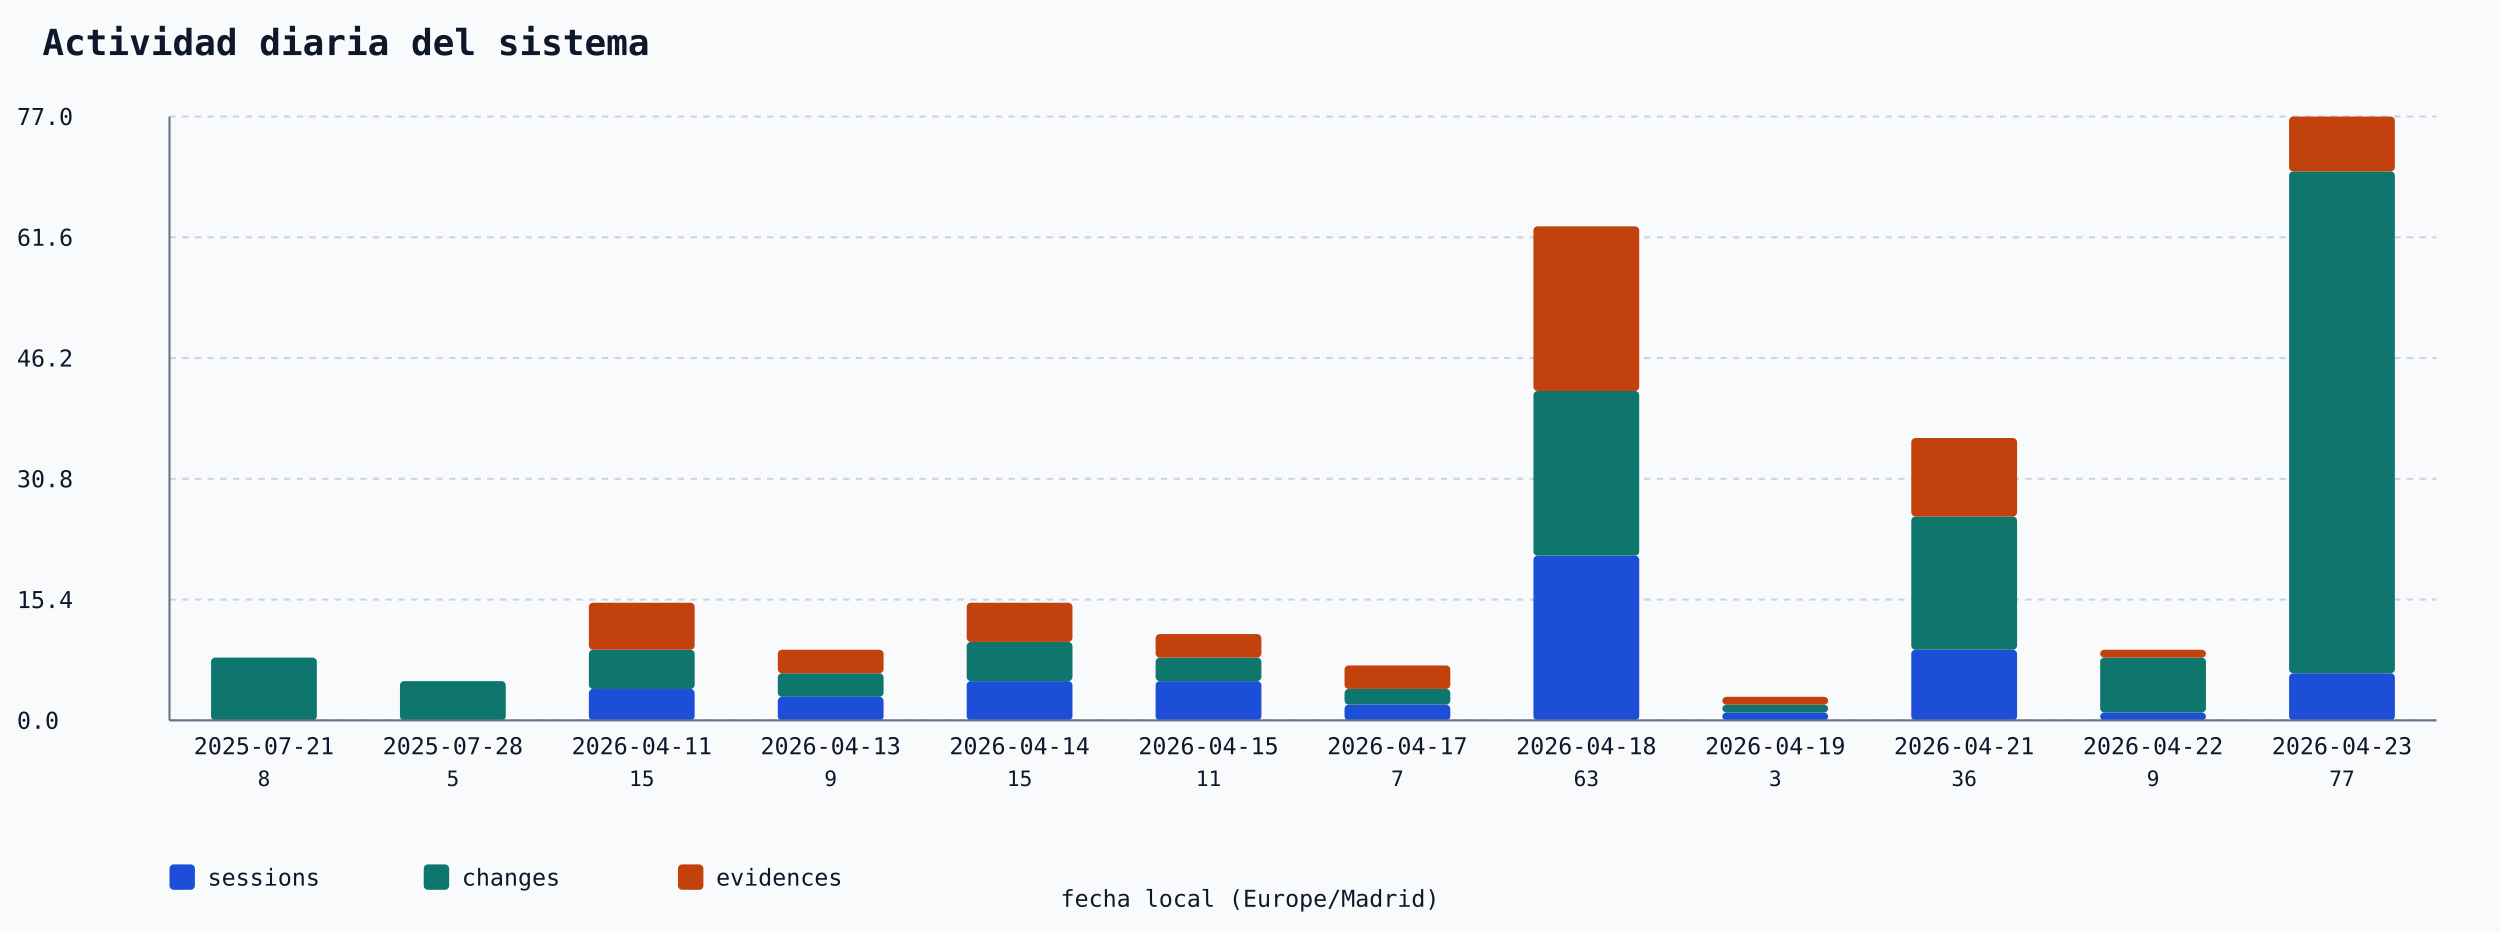
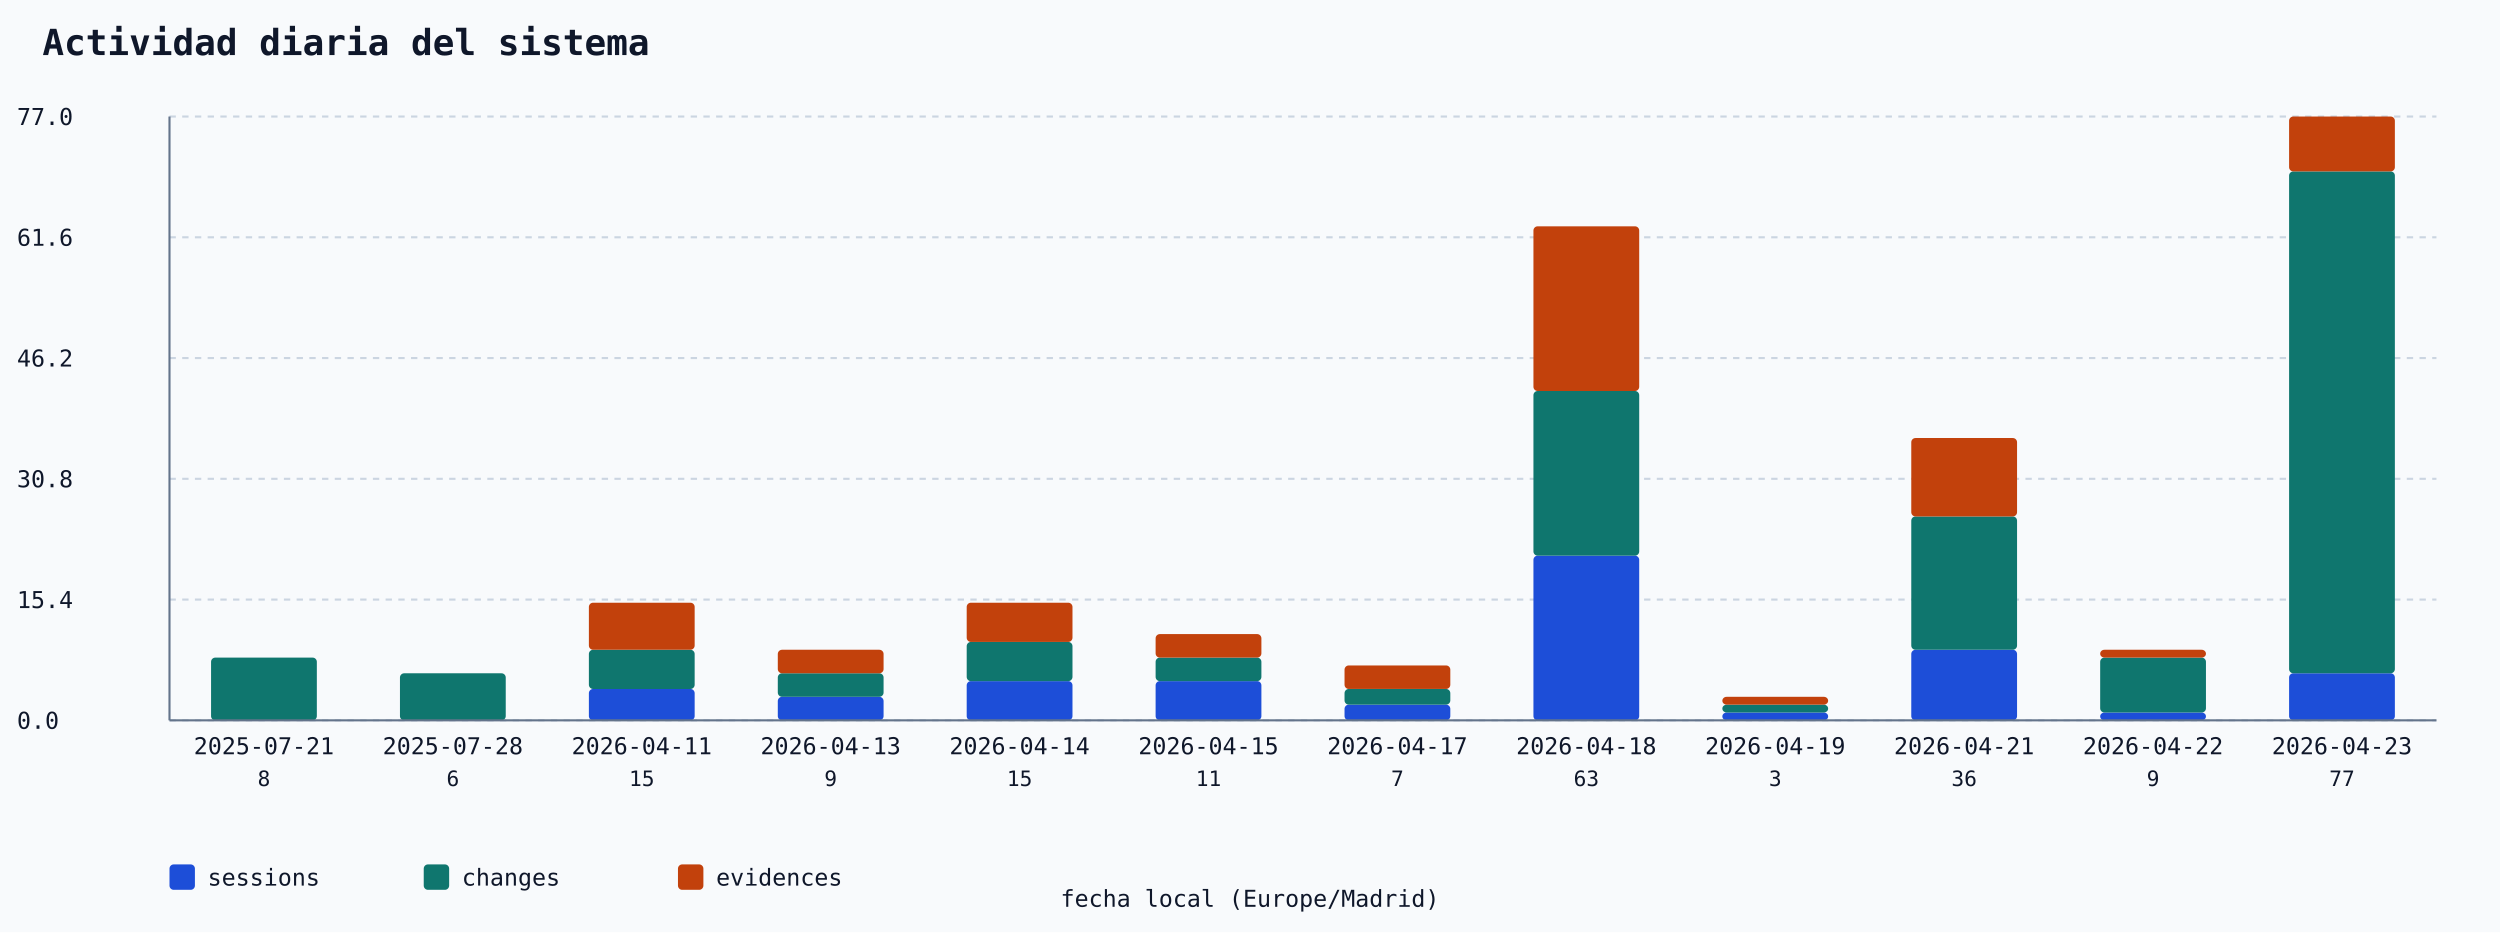
<svg xmlns="http://www.w3.org/2000/svg" width="1180" height="440" viewBox="0 0 1180 440">
  <style>
text { font-family: Menlo, Consolas, monospace; fill: #0f172a; }
.axis { stroke: #64748b; stroke-width: 1; }
.grid { stroke: #cbd5e1; stroke-width: 1; stroke-dasharray: 3 3; }
.title { font-size: 17px; font-weight: 700; }
.label { font-size: 11px; }
.small { font-size: 10px; }
</style>
  <rect x="0" y="0" width="1180" height="440" fill="#f8fafc" />
  <text x="20" y="26" class="title">Actividad diaria del sistema</text>
  <line x1="80" y1="340.00" x2="1150" y2="340.00" class="grid" />
  <text x="8" y="344.00" class="label">0.0</text>
  <line x1="80" y1="283.00" x2="1150" y2="283.00" class="grid" />
  <text x="8" y="287.00" class="label">15.4</text>
  <line x1="80" y1="226.00" x2="1150" y2="226.00" class="grid" />
  <text x="8" y="230.00" class="label">30.8</text>
  <line x1="80" y1="169.00" x2="1150" y2="169.00" class="grid" />
  <text x="8" y="173.00" class="label">46.2</text>
  <line x1="80" y1="112.00" x2="1150" y2="112.00" class="grid" />
  <text x="8" y="116.00" class="label">61.6</text>
  <line x1="80" y1="55.00" x2="1150" y2="55.00" class="grid" />
  <text x="8" y="59.00" class="label">77.0</text>
  <rect x="99.62" y="310.39" width="49.93" height="29.61" fill="#0f766e" rx="2" />
  <text x="124.58" y="356.00" text-anchor="middle" class="label">2025-07-21</text>
  <text x="124.58" y="371.00" text-anchor="middle" class="small">8</text>
-   <rect x="188.78" y="321.49" width="49.93" height="18.51" fill="#0f766e" rx="2" />
+   <rect x="188.78" y="317.79" width="49.93" height="22.21" fill="#0f766e" rx="2" />
  <text x="213.75" y="356.00" text-anchor="middle" class="label">2025-07-28</text>
-   <text x="213.75" y="371.00" text-anchor="middle" class="small">5</text>
+   <text x="213.75" y="371.00" text-anchor="middle" class="small">6</text>
  <rect x="277.95" y="325.19" width="49.93" height="14.81" fill="#1d4ed8" rx="2" />
  <rect x="277.95" y="306.69" width="49.93" height="18.51" fill="#0f766e" rx="2" />
  <rect x="277.95" y="284.48" width="49.93" height="22.21" fill="#c2410c" rx="2" />
  <text x="302.92" y="356.00" text-anchor="middle" class="label">2026-04-11</text>
  <text x="302.92" y="371.00" text-anchor="middle" class="small">15</text>
  <rect x="367.12" y="328.90" width="49.93" height="11.10" fill="#1d4ed8" rx="2" />
  <rect x="367.12" y="317.79" width="49.93" height="11.10" fill="#0f766e" rx="2" />
  <rect x="367.12" y="306.69" width="49.93" height="11.10" fill="#c2410c" rx="2" />
  <text x="392.08" y="356.00" text-anchor="middle" class="label">2026-04-13</text>
  <text x="392.08" y="371.00" text-anchor="middle" class="small">9</text>
  <rect x="456.28" y="321.49" width="49.93" height="18.51" fill="#1d4ed8" rx="2" />
  <rect x="456.28" y="302.99" width="49.93" height="18.51" fill="#0f766e" rx="2" />
  <rect x="456.28" y="284.48" width="49.93" height="18.51" fill="#c2410c" rx="2" />
  <text x="481.25" y="356.00" text-anchor="middle" class="label">2026-04-14</text>
  <text x="481.25" y="371.00" text-anchor="middle" class="small">15</text>
  <rect x="545.45" y="321.49" width="49.93" height="18.51" fill="#1d4ed8" rx="2" />
  <rect x="545.45" y="310.39" width="49.93" height="11.10" fill="#0f766e" rx="2" />
  <rect x="545.45" y="299.29" width="49.93" height="11.10" fill="#c2410c" rx="2" />
  <text x="570.42" y="356.00" text-anchor="middle" class="label">2026-04-15</text>
  <text x="570.42" y="371.00" text-anchor="middle" class="small">11</text>
  <rect x="634.62" y="332.60" width="49.93" height="7.40" fill="#1d4ed8" rx="2" />
  <rect x="634.62" y="325.19" width="49.93" height="7.40" fill="#0f766e" rx="2" />
  <rect x="634.62" y="314.09" width="49.93" height="11.10" fill="#c2410c" rx="2" />
  <text x="659.58" y="356.00" text-anchor="middle" class="label">2026-04-17</text>
  <text x="659.58" y="371.00" text-anchor="middle" class="small">7</text>
  <rect x="723.78" y="262.27" width="49.93" height="77.73" fill="#1d4ed8" rx="2" />
  <rect x="723.78" y="184.55" width="49.93" height="77.73" fill="#0f766e" rx="2" />
  <rect x="723.78" y="106.82" width="49.93" height="77.73" fill="#c2410c" rx="2" />
  <text x="748.75" y="356.00" text-anchor="middle" class="label">2026-04-18</text>
  <text x="748.75" y="371.00" text-anchor="middle" class="small">63</text>
  <rect x="812.95" y="336.30" width="49.93" height="3.70" fill="#1d4ed8" rx="2" />
  <rect x="812.95" y="332.60" width="49.93" height="3.70" fill="#0f766e" rx="2" />
  <rect x="812.95" y="328.90" width="49.93" height="3.70" fill="#c2410c" rx="2" />
  <text x="837.92" y="356.00" text-anchor="middle" class="label">2026-04-19</text>
  <text x="837.92" y="371.00" text-anchor="middle" class="small">3</text>
  <rect x="902.12" y="306.69" width="49.93" height="33.31" fill="#1d4ed8" rx="2" />
  <rect x="902.12" y="243.77" width="49.93" height="62.92" fill="#0f766e" rx="2" />
  <rect x="902.12" y="206.75" width="49.93" height="37.01" fill="#c2410c" rx="2" />
  <text x="927.08" y="356.00" text-anchor="middle" class="label">2026-04-21</text>
  <text x="927.08" y="371.00" text-anchor="middle" class="small">36</text>
  <rect x="991.28" y="336.30" width="49.93" height="3.70" fill="#1d4ed8" rx="2" />
  <rect x="991.28" y="310.39" width="49.93" height="25.91" fill="#0f766e" rx="2" />
  <rect x="991.28" y="306.69" width="49.93" height="3.70" fill="#c2410c" rx="2" />
  <text x="1016.25" y="356.00" text-anchor="middle" class="label">2026-04-22</text>
  <text x="1016.25" y="371.00" text-anchor="middle" class="small">9</text>
  <rect x="1080.45" y="317.79" width="49.93" height="22.21" fill="#1d4ed8" rx="2" />
  <rect x="1080.45" y="80.91" width="49.93" height="236.88" fill="#0f766e" rx="2" />
  <rect x="1080.45" y="55.00" width="49.93" height="25.91" fill="#c2410c" rx="2" />
  <text x="1105.42" y="356.00" text-anchor="middle" class="label">2026-04-23</text>
  <text x="1105.42" y="371.00" text-anchor="middle" class="small">77</text>
  <rect x="80" y="408" width="12" height="12" fill="#1d4ed8" rx="2" />
  <text x="98" y="418" class="label">sessions</text>
  <rect x="200" y="408" width="12" height="12" fill="#0f766e" rx="2" />
  <text x="218" y="418" class="label">changes</text>
  <rect x="320" y="408" width="12" height="12" fill="#c2410c" rx="2" />
  <text x="338" y="418" class="label">evidences</text>
  <line x1="80" y1="340" x2="1150" y2="340" class="axis" />
  <line x1="80" y1="55" x2="80" y2="340" class="axis" />
  <text x="590" y="428" text-anchor="middle" class="label">fecha local (Europe/Madrid)</text>
</svg>
